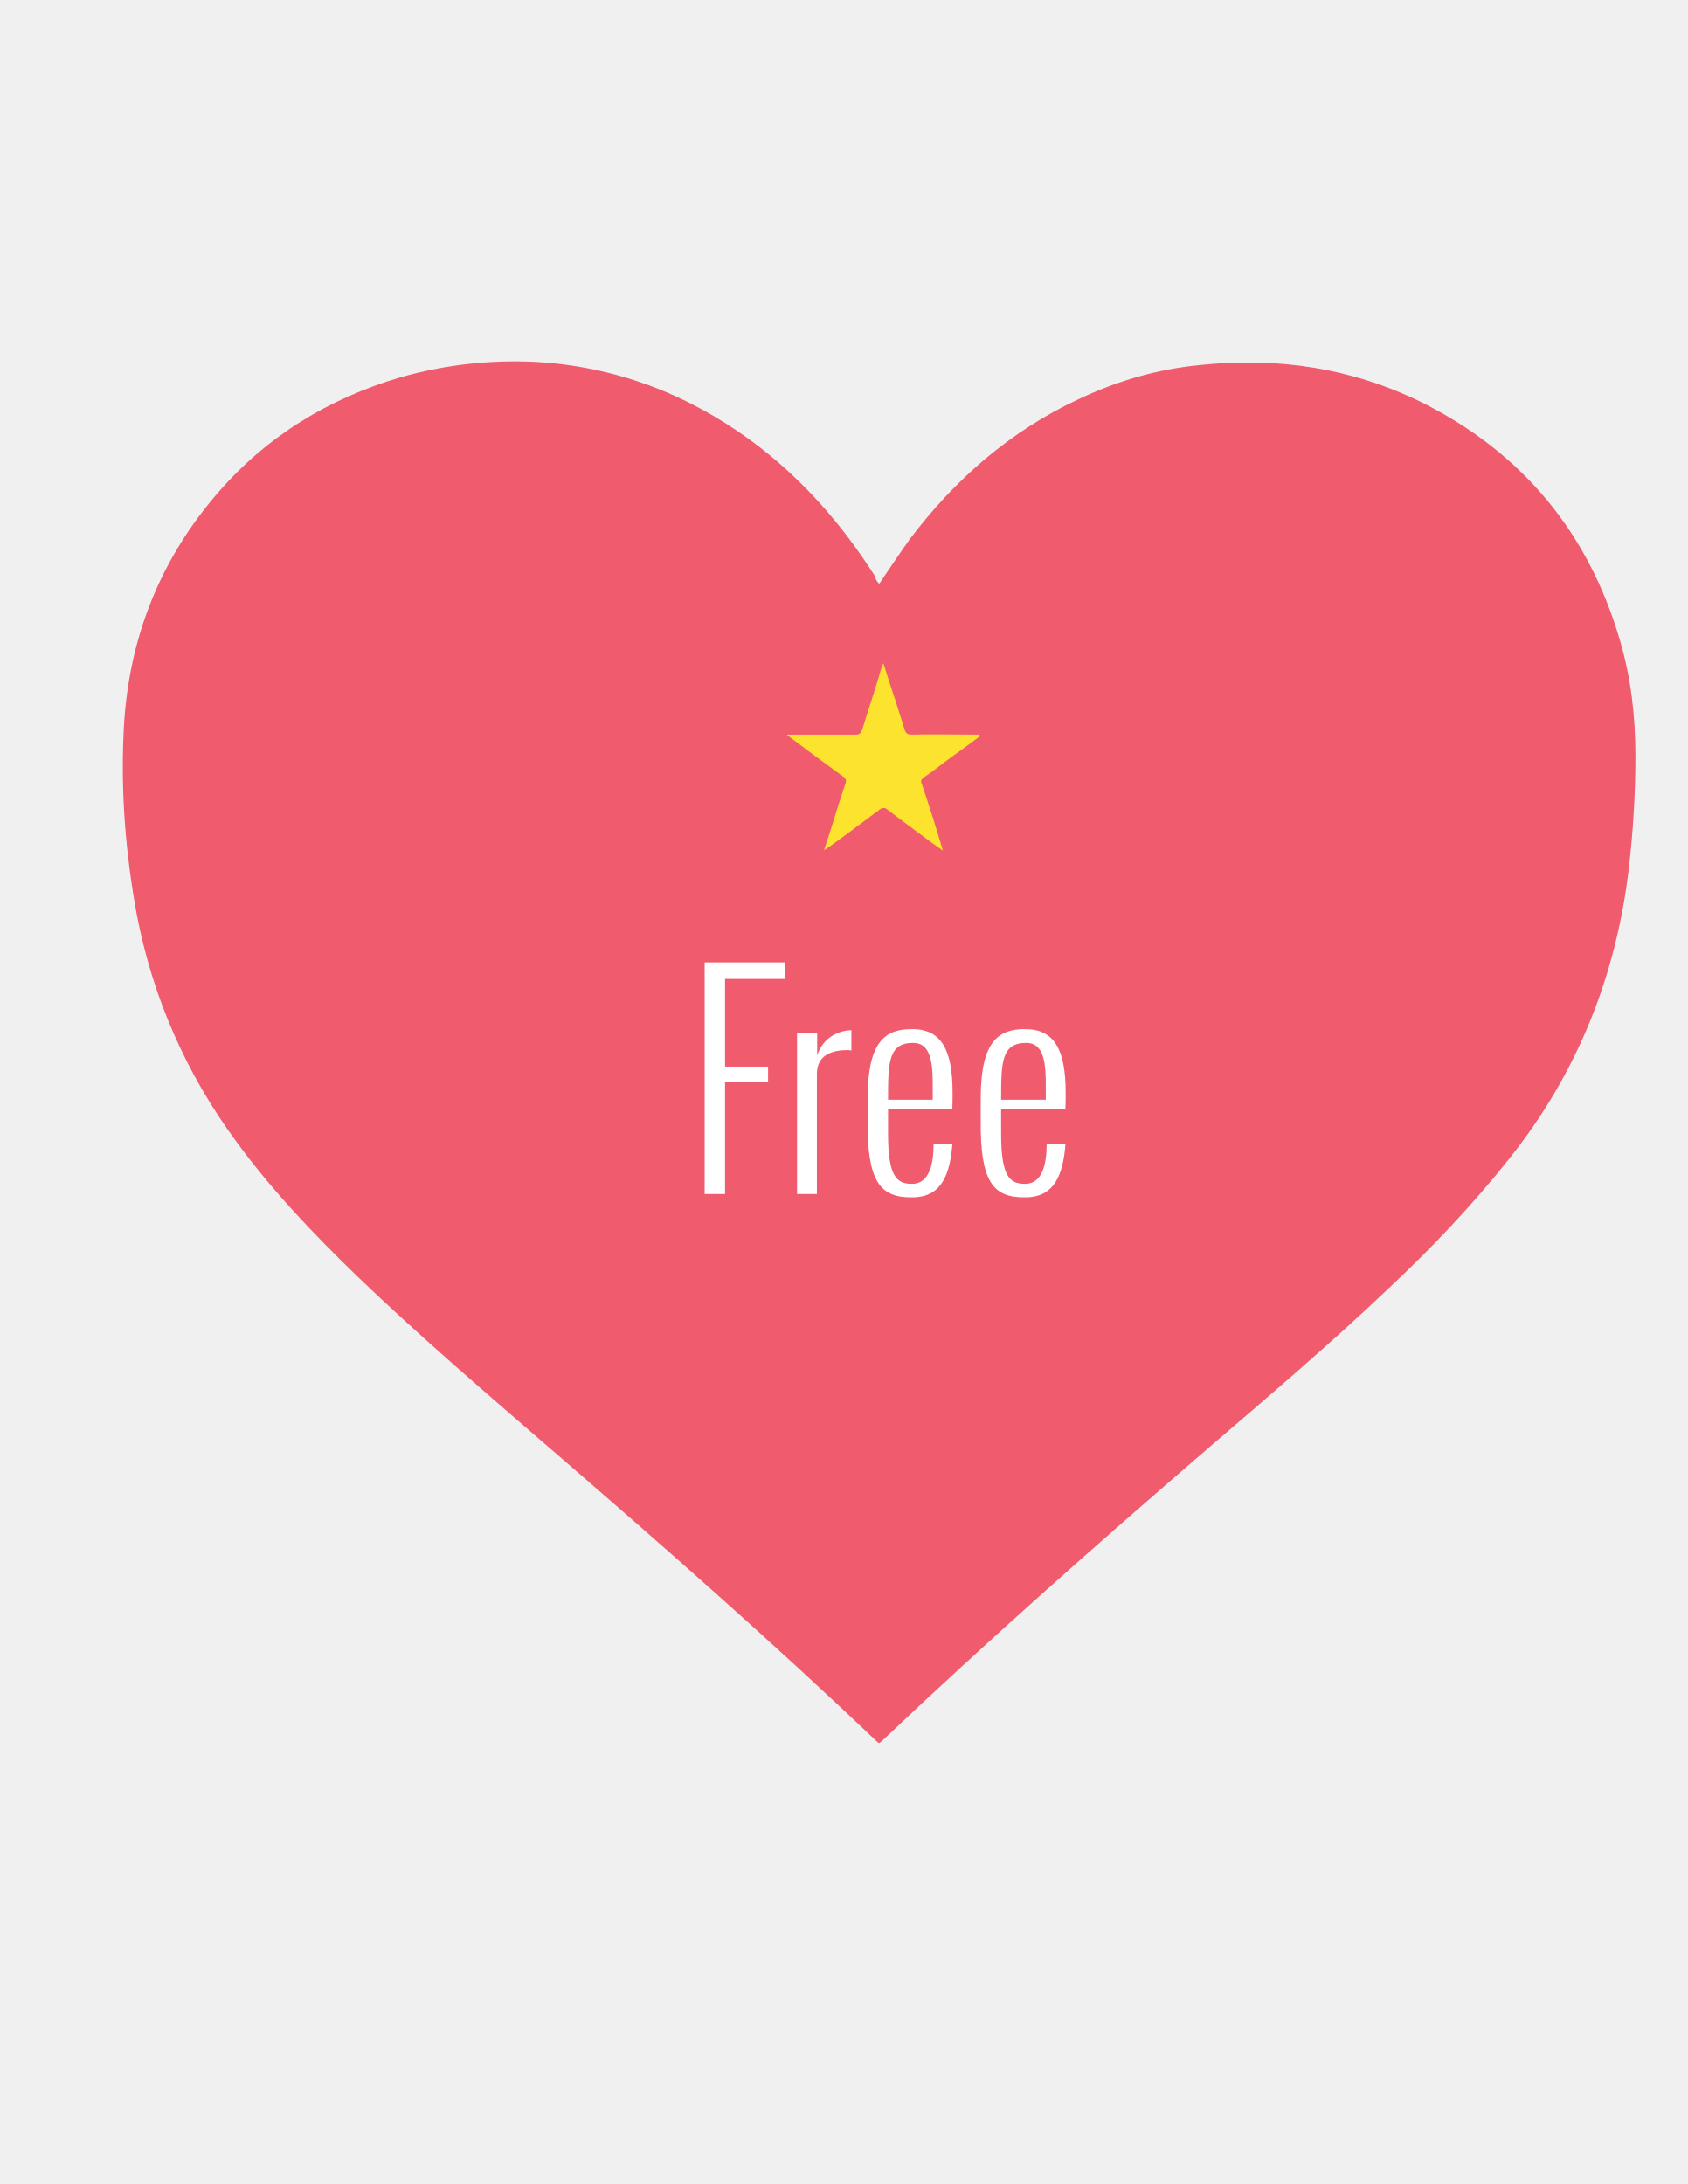
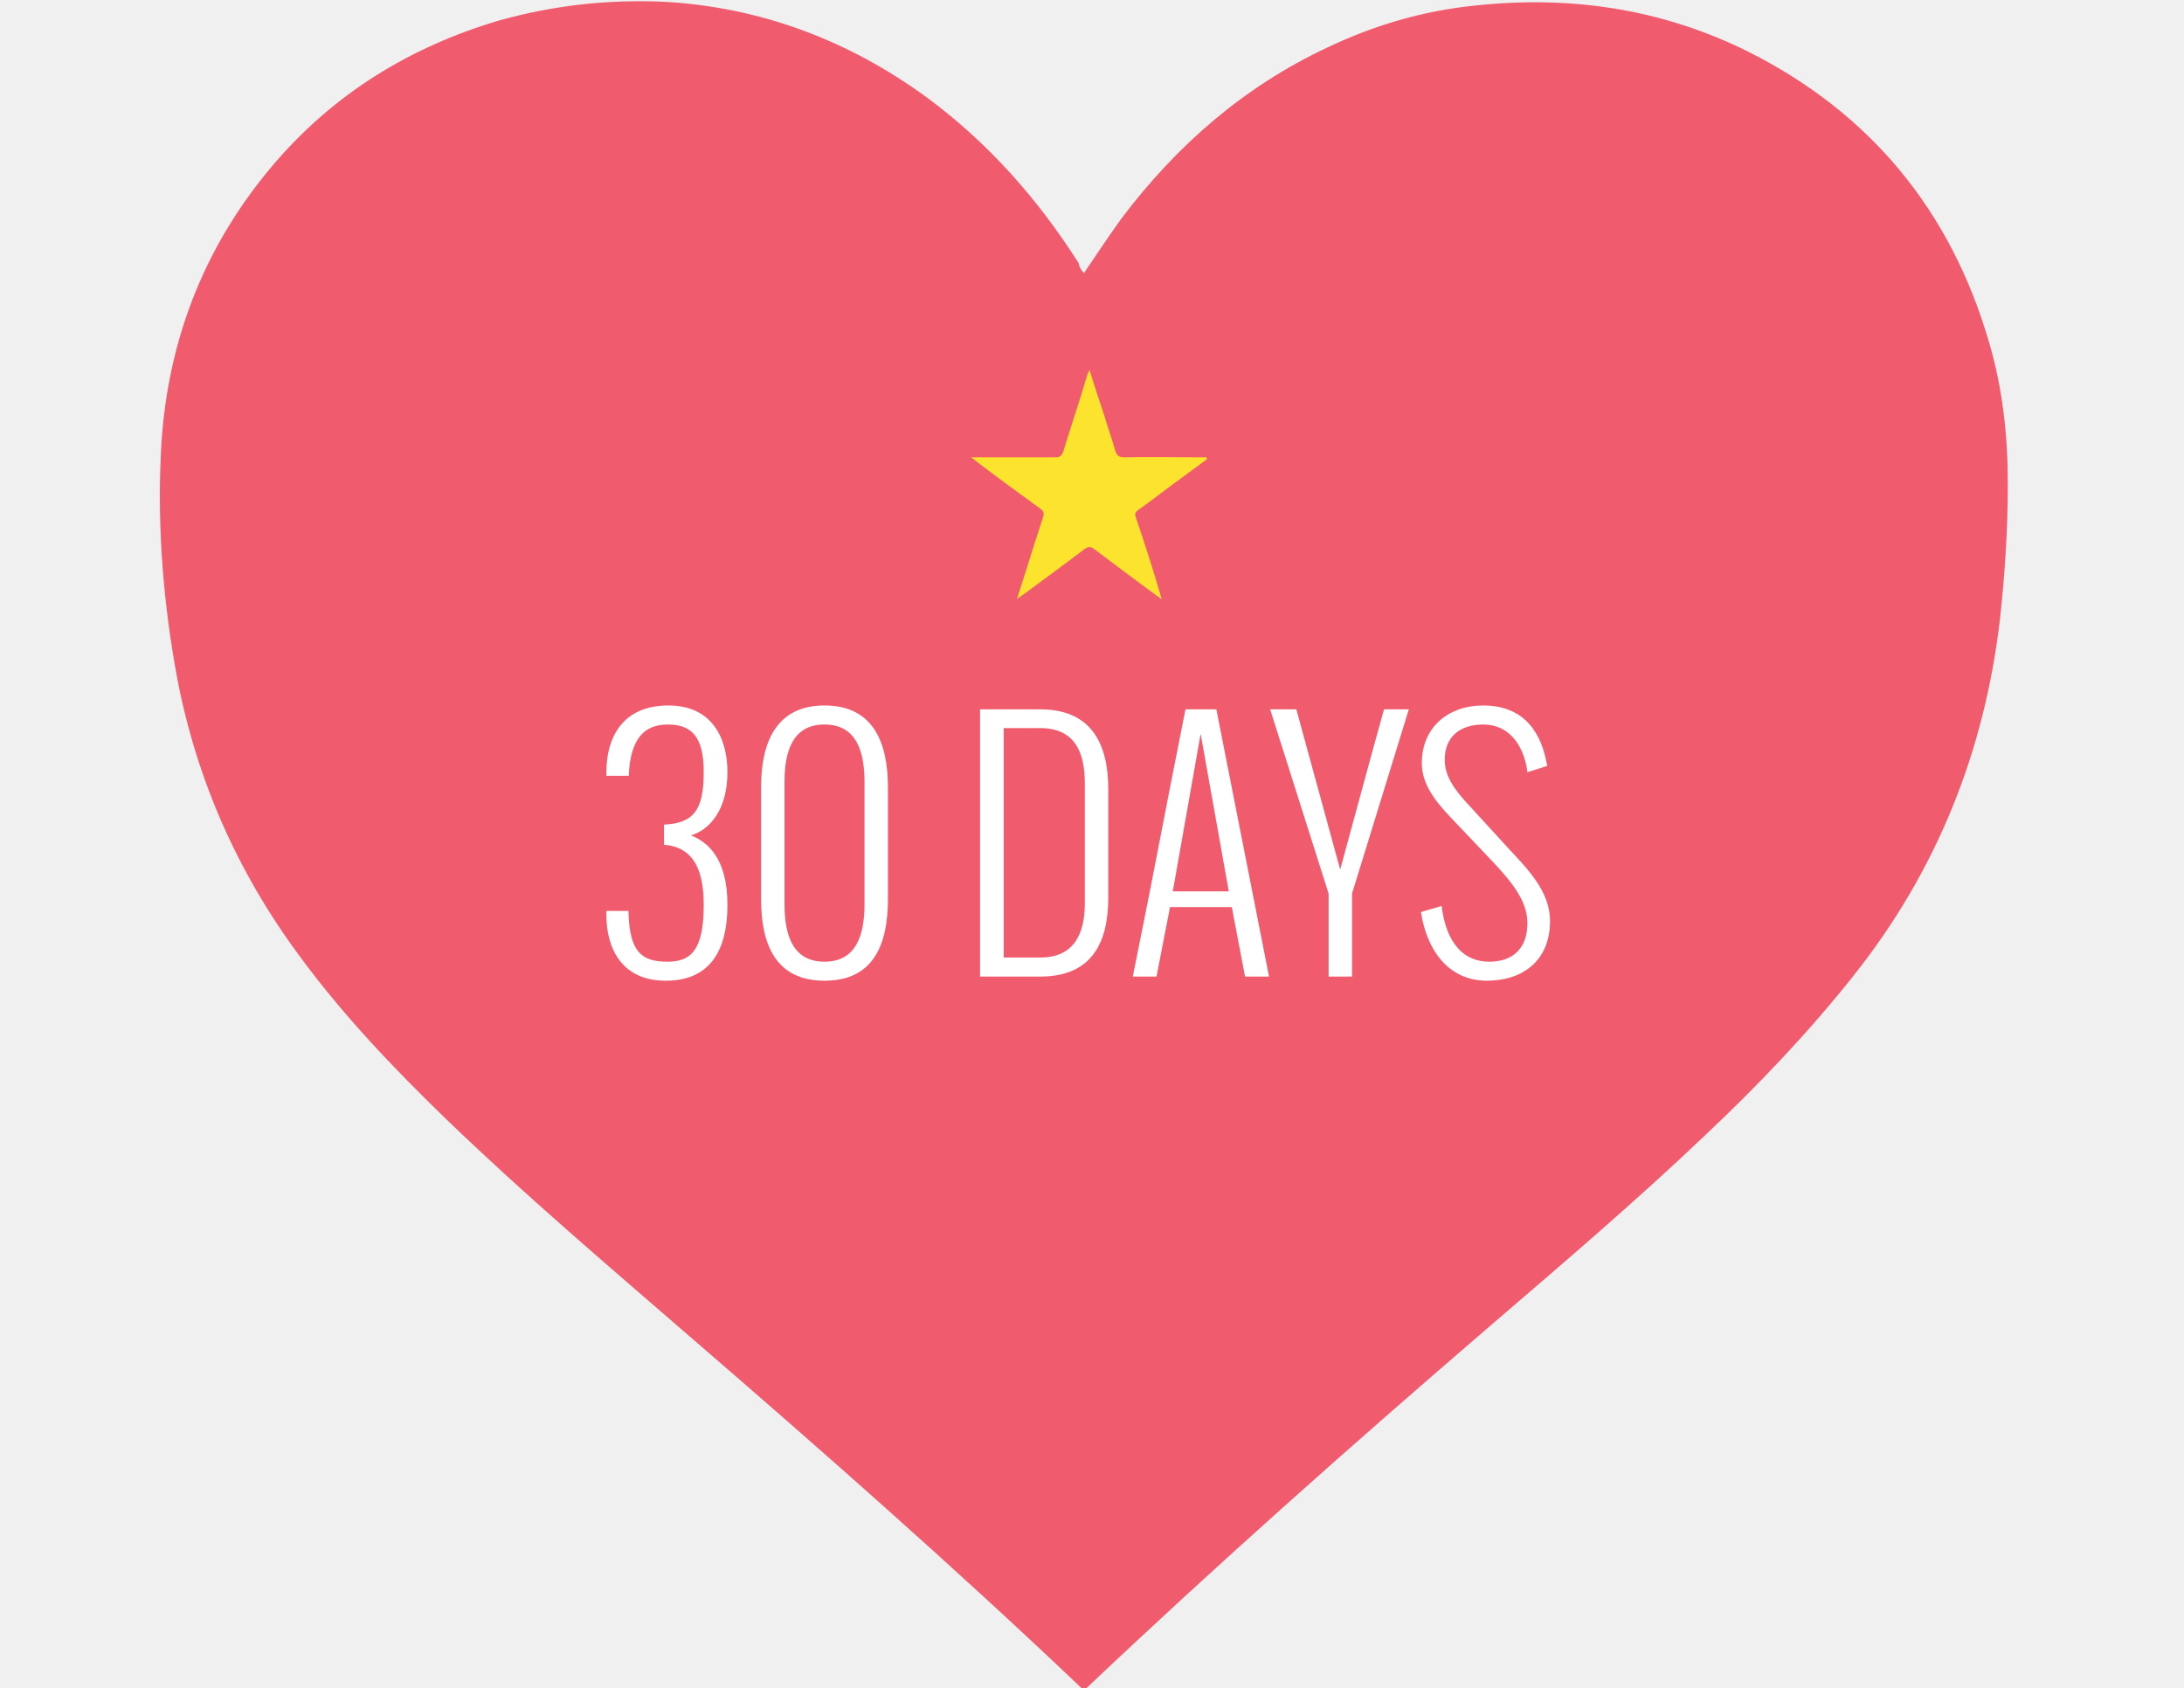
- <svg xmlns="http://www.w3.org/2000/svg" version="1.1" id="Layer_1" x="0px" y="0px" viewBox="0 0 612 792" enable-background="new 0 0 612 792" xml:space="preserve">
+ <svg xmlns="http://www.w3.org/2000/svg" version="1.1" id="Layer_1" x="0px" y="0px" viewBox="0 0 792 612" enable-background="new 0 0 792 612" xml:space="preserve">
  <g id="h3hEbN.tif_1_">
    <g>
      <g>
-         <path fill="#F05B6E" d="M318.8,211.7c3.8-5.6,7.3-10.9,11.1-16.2c16.4-21.7,36.3-39.1,61.1-50.7c13.9-6.6,28.5-10.9,43.9-12.4     c28.3-3,55.3,1,80.8,13.6c36.3,18.2,60.3,47.2,71.7,86.3c4,13.6,5.6,27.5,5.6,41.9c0,13.4-0.8,26.5-2.3,39.9     c-4.5,39.4-18.7,75-43.4,106c-13.4,16.9-28.3,32.6-43.9,47.2c-20.9,19.9-42.9,38.6-64.9,57.5c-40.5,34.9-80.4,70.2-119,106.8     c-0.3,0.3-0.5,0.3-0.8,0.5c-0.3-0.3-0.8-0.5-1-0.8c-37.6-35.8-76.7-70.2-116.1-104.2c-24.5-21.2-49-42.1-72.2-64.4     c-15.6-15.1-30.8-31-43.7-48.7c-18.2-24.7-30.3-52.2-36.1-82.3c-4-21.7-5.8-43.7-4.8-65.6c1.3-32.3,12.1-61.3,33.1-86.1     c17.9-21.2,40.6-35.3,67.4-43.2c15.9-4.5,31.8-6.3,48.2-5.6c29,1.5,55.3,11.4,78.7,28.5c18.2,13.4,32.8,30,44.9,49     C317.5,210.2,318,210.9,318.8,211.7z" />
+         <path fill="#F05B6E" d="M393.1,99c4.6-6.8,8.9-13.3,13.6-19.8c20-26.5,44.4-47.8,74.7-62c17-8.1,34.8-13.3,53.6-15.2     c34.6-3.7,67.6,1.2,98.7,16.6c44.4,22.2,73.7,57.7,87.6,105.5c4.9,16.6,6.8,33.6,6.8,51.2c0,16.4-1,32.4-2.8,48.8     c-5.5,48.1-22.9,91.6-53,129.5c-16.4,20.7-34.6,39.8-53.6,57.7c-25.5,24.3-52.4,47.2-79.3,70.3c-49.5,42.6-98.2,85.8-145.4,130.5     c-0.4,0.4-0.6,0.4-1,0.6c-0.4-0.4-1-0.6-1.2-1C345.8,568,298,525.9,249.9,484.4c-29.9-25.9-59.9-51.4-88.2-78.7     c-19.1-18.5-37.6-37.9-53.4-59.5C86,316,71.2,282.4,64.2,245.6c-4.9-26.5-7.1-53.4-5.9-80.2C59.9,126,73.1,90.5,98.7,60.2     c21.9-25.9,49.6-43.1,82.4-52.8C200.5,2,219.9-0.2,240,0.6c35.4,1.8,67.6,13.9,96.2,34.8c22.2,16.4,40.1,36.7,54.9,59.9     C391.5,97.1,392.1,98,393.1,99z" />
      </g>
    </g>
  </g>
  <g id="PEVfCh.tif_3_">
    <g>
-       <path fill="#FCE32D" d="M355.3,267c-3.2,2.3-6.2,4.7-9.6,7c-3.7,2.7-7,5.4-10.7,7.9c-1,0.7-1.2,1.3-0.8,2.3    c2.7,7.9,5.2,15.8,7.7,24.3c-1.7-1.2-3-2.2-4.2-3c-5.2-3.9-10.7-7.9-15.9-11.9c-1-0.8-1.8-0.8-2.9,0c-6,4.5-12.1,9.1-18.1,13.4    c-0.5,0.3-1,0.7-2,1.3c2-6,3.7-11.6,5.4-17c0.8-2.3,1.5-4.7,2.3-7c0.5-1.3,0.2-2-0.8-2.7c-6.2-4.5-12.6-9.2-18.8-13.9    c-0.5-0.3-0.8-0.7-1.7-1.3c2.2,0,3.9,0,5.5,0c6.5,0,13.1,0,19.6,0c1.3,0,1.8-0.5,2.3-1.7c2.3-7.6,4.9-15.1,7-22.5    c0.2-0.5,0.3-0.8,0.7-1.7c1.5,4.9,3,9.4,4.5,13.9c1,3.4,2.2,6.7,3.2,10.2c0.5,1.5,1.2,1.8,2.7,1.8c7.4-0.2,15.1,0,22.5,0    c0.7,0,1.2,0,1.8,0C355.3,266.7,355.3,266.8,355.3,267z" />
+       <path fill="#FCE32D" d="M437.7,166.5c-3.9,2.8-7.6,5.7-11.7,8.6c-4.5,3.3-8.6,6.6-13.1,9.7c-1.2,0.9-1.5,1.6-1,2.8    c3.3,9.7,6.4,19.3,9.4,29.7c-2.1-1.5-3.7-2.7-5.1-3.7c-6.4-4.8-13.1-9.7-19.4-14.5c-1.2-1-2.2-1-3.5,0    c-7.3,5.5-14.8,11.1-22.1,16.4c-0.6,0.4-1.2,0.9-2.4,1.6c2.4-7.3,4.5-14.2,6.6-20.8c1-2.8,1.8-5.7,2.8-8.6c0.6-1.6,0.2-2.4-1-3.3    c-7.6-5.5-15.4-11.2-23-17c-0.6-0.4-1-0.9-2.1-1.6c2.7,0,4.8,0,6.7,0c7.9,0,16,0,24,0c1.6,0,2.2-0.6,2.8-2.1    c2.8-9.3,6-18.5,8.6-27.5c0.2-0.6,0.4-1,0.9-2.1c1.8,6,3.7,11.5,5.5,17c1.2,4.2,2.7,8.2,3.9,12.5c0.6,1.8,1.5,2.2,3.3,2.2    c9-0.2,18.5,0,27.5,0c0.9,0,1.5,0,2.2,0C437.7,166.2,437.7,166.3,437.7,166.5z" />
    </g>
  </g>
-   <g enable-background="new    ">
-     <path fill="#FFFFFF" d="M255.5,433v-84h29.3v6h-21.9v31.8h15.6v5.6h-15.6V433H255.5z" />
-     <path fill="#FFFFFF" d="M289,433v-58.5h7.3v8.3c2-6.6,7.9-9.1,12.3-9.2h0.1v7.4c0,0-0.7-0.2-1.3-0.2c-5.6,0-11.2,1.7-11.2,8.6V433   H289z" />
-     <path fill="#FFFFFF" d="M314.6,406.1l0-8.2c0.1-20.8,6.8-24.7,16.1-24.7c10.6,0,14.7,7.4,14.7,23.1c0,2.4,0,3.7-0.1,6H322v8.9   c0,15.8,3.3,18.1,8.7,18.1c3.8,0,7.7-2.7,7.8-13.9v-0.4h6.8v0.3c-0.9,10.1-3.6,18.9-14.5,18.9C318.9,434.4,314.4,428.2,314.6,406.1   z M322,398.8h16.2v-0.1c-0.1-8.9,1-20.5-7.1-20.5c-9,0-9.1,7.1-9.1,20.5V398.8z" />
-     <path fill="#FFFFFF" d="M355.6,406.1l0-8.2c0.1-20.8,6.8-24.7,16.1-24.7c10.6,0,14.7,7.4,14.7,23.1c0,2.4,0,3.7-0.1,6H363v8.9   c0,15.8,3.3,18.1,8.7,18.1c3.8,0,7.7-2.7,7.8-13.9v-0.4h6.8v0.3c-0.9,10.1-3.6,18.9-14.5,18.9C359.8,434.4,355.4,428.2,355.6,406.1   z M363,398.8h16.2v-0.1c-0.1-8.9,1-20.5-7.1-20.5c-9,0-9.1,7.1-9.1,20.5V398.8z" />
+   <g>
+     <path fill="#FFFFFF" d="M219.9,331.8v-1.5h8c0.3,15.4,5.2,18.4,14.2,18.4c8.2,0,13.1-3.9,13.1-20.5c0-12.2-3.3-21-14.4-21.9v-7.3   c10.9-0.5,14.4-5.5,14.4-19.1c0-13-4.6-17.2-13-17.2c-8.6,0-13.6,5.1-14.2,18.6h-8.1v-1.4c0-12.3,5.7-24.1,22.5-24.1   c15.7,0,21.4,11.7,21.4,24.2c0,13.1-6,20.7-13.2,22.9c5.7,2.3,13.2,7.9,13.2,25.2c0,15.9-5.8,27.5-22.4,27.5   C225.5,355.6,219.9,343.9,219.9,331.8z" />
+     <path fill="#FFFFFF" d="M276,326v-40.6c0-16.4,5.6-29.6,23-29.6c17.5,0,23,13.2,23,29.6V326c0,16.3-5.1,29.6-23,29.6   C281.2,355.6,276,342.3,276,326z M313.5,327.9v-44.4c0-11.5-3.2-20.8-14.5-20.8c-11.3,0-14.5,9.3-14.5,20.8v44.4   c0,11.5,3.2,20.8,14.5,20.8C310.3,348.7,313.5,339.4,313.5,327.9z" />
+     <path fill="#FFFFFF" d="M355.4,354.1v-96.9h21.8c18.8,0,24.7,12.8,24.7,28.9v39.4c0,15.7-5.5,28.6-24.7,28.6H355.4z M364,347.2   h13.2c12.6,0,16.2-9,16.2-19.8v-43.3c0-11.2-3.5-20.1-16.2-20.1H364V347.2z" />
+     <path fill="#FFFFFF" d="M419.4,354.1h-8.6c9.1-44.9,10.1-51.9,19.1-96.9h11.2l19.1,96.9h-8.7l-4.8-25.2h-22.4L419.4,354.1z    M425.3,323.2h20.3l-10.2-57.1L425.3,323.2z" />
+     <path fill="#FFFFFF" d="M481.8,354.1V324l-21.2-66.8h9.5l15.9,58.1c6.9-25.1,8.9-33,15.9-58.1h9L490.3,324v30.1H481.8z" />
+     <path fill="#FFFFFF" d="M515.3,330.7l7.5-2.2c1.2,10.2,5.8,20.2,17.3,20.2c8.8,0,13.8-5.1,13.8-14c0-8.2-6-15.3-13-22.7l-15.1-15.9   c-5.7-6-10.2-12.1-10.2-19.4c0-12.8,9.4-20.9,22.3-20.9c12.8,0,20.5,7.4,23,21l0.2,0.9l-7.2,2.3l-0.1-0.8   c-1.4-9.1-6.6-16.5-15.9-16.5c-8.2,0-14,4.2-14,12.9c0,5.5,3.3,10.4,7.9,15.4l14.2,15.5c7.6,8.3,16.1,16.3,16.1,27.5   c0,14.3-9.9,21.6-22.9,21.6C525,355.6,517.3,344.1,515.3,330.7z" />
  </g>
</svg>
